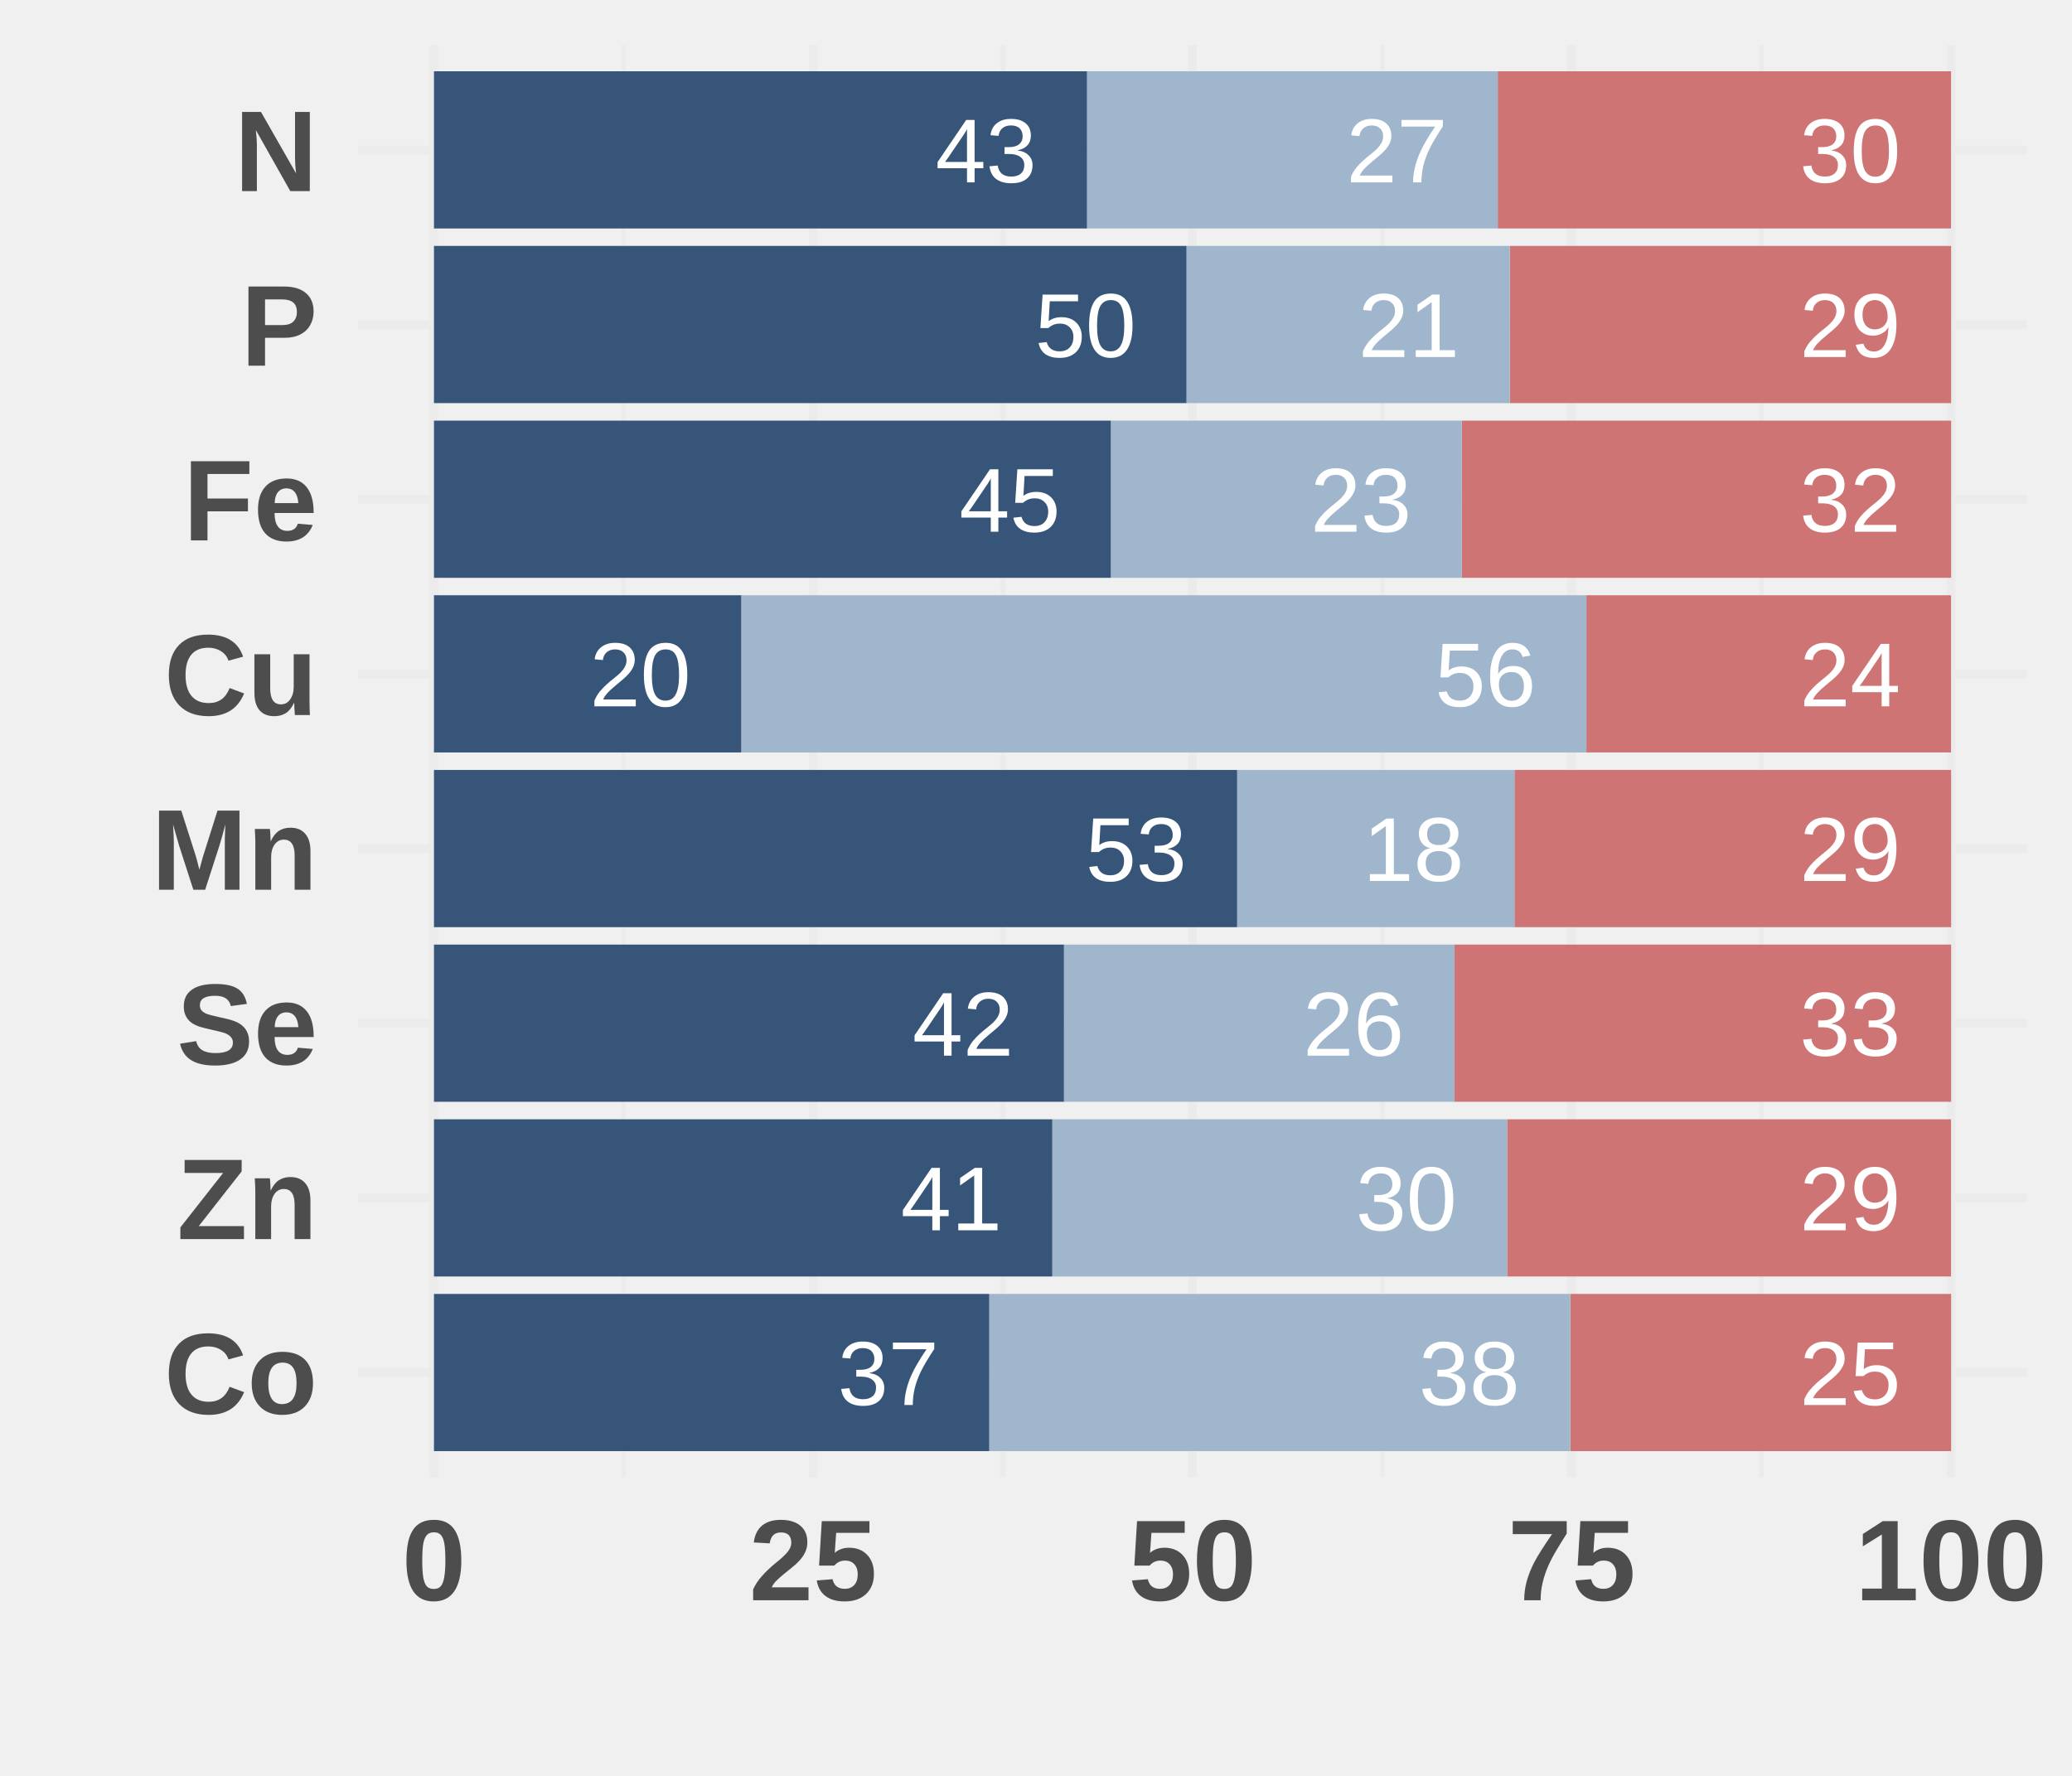
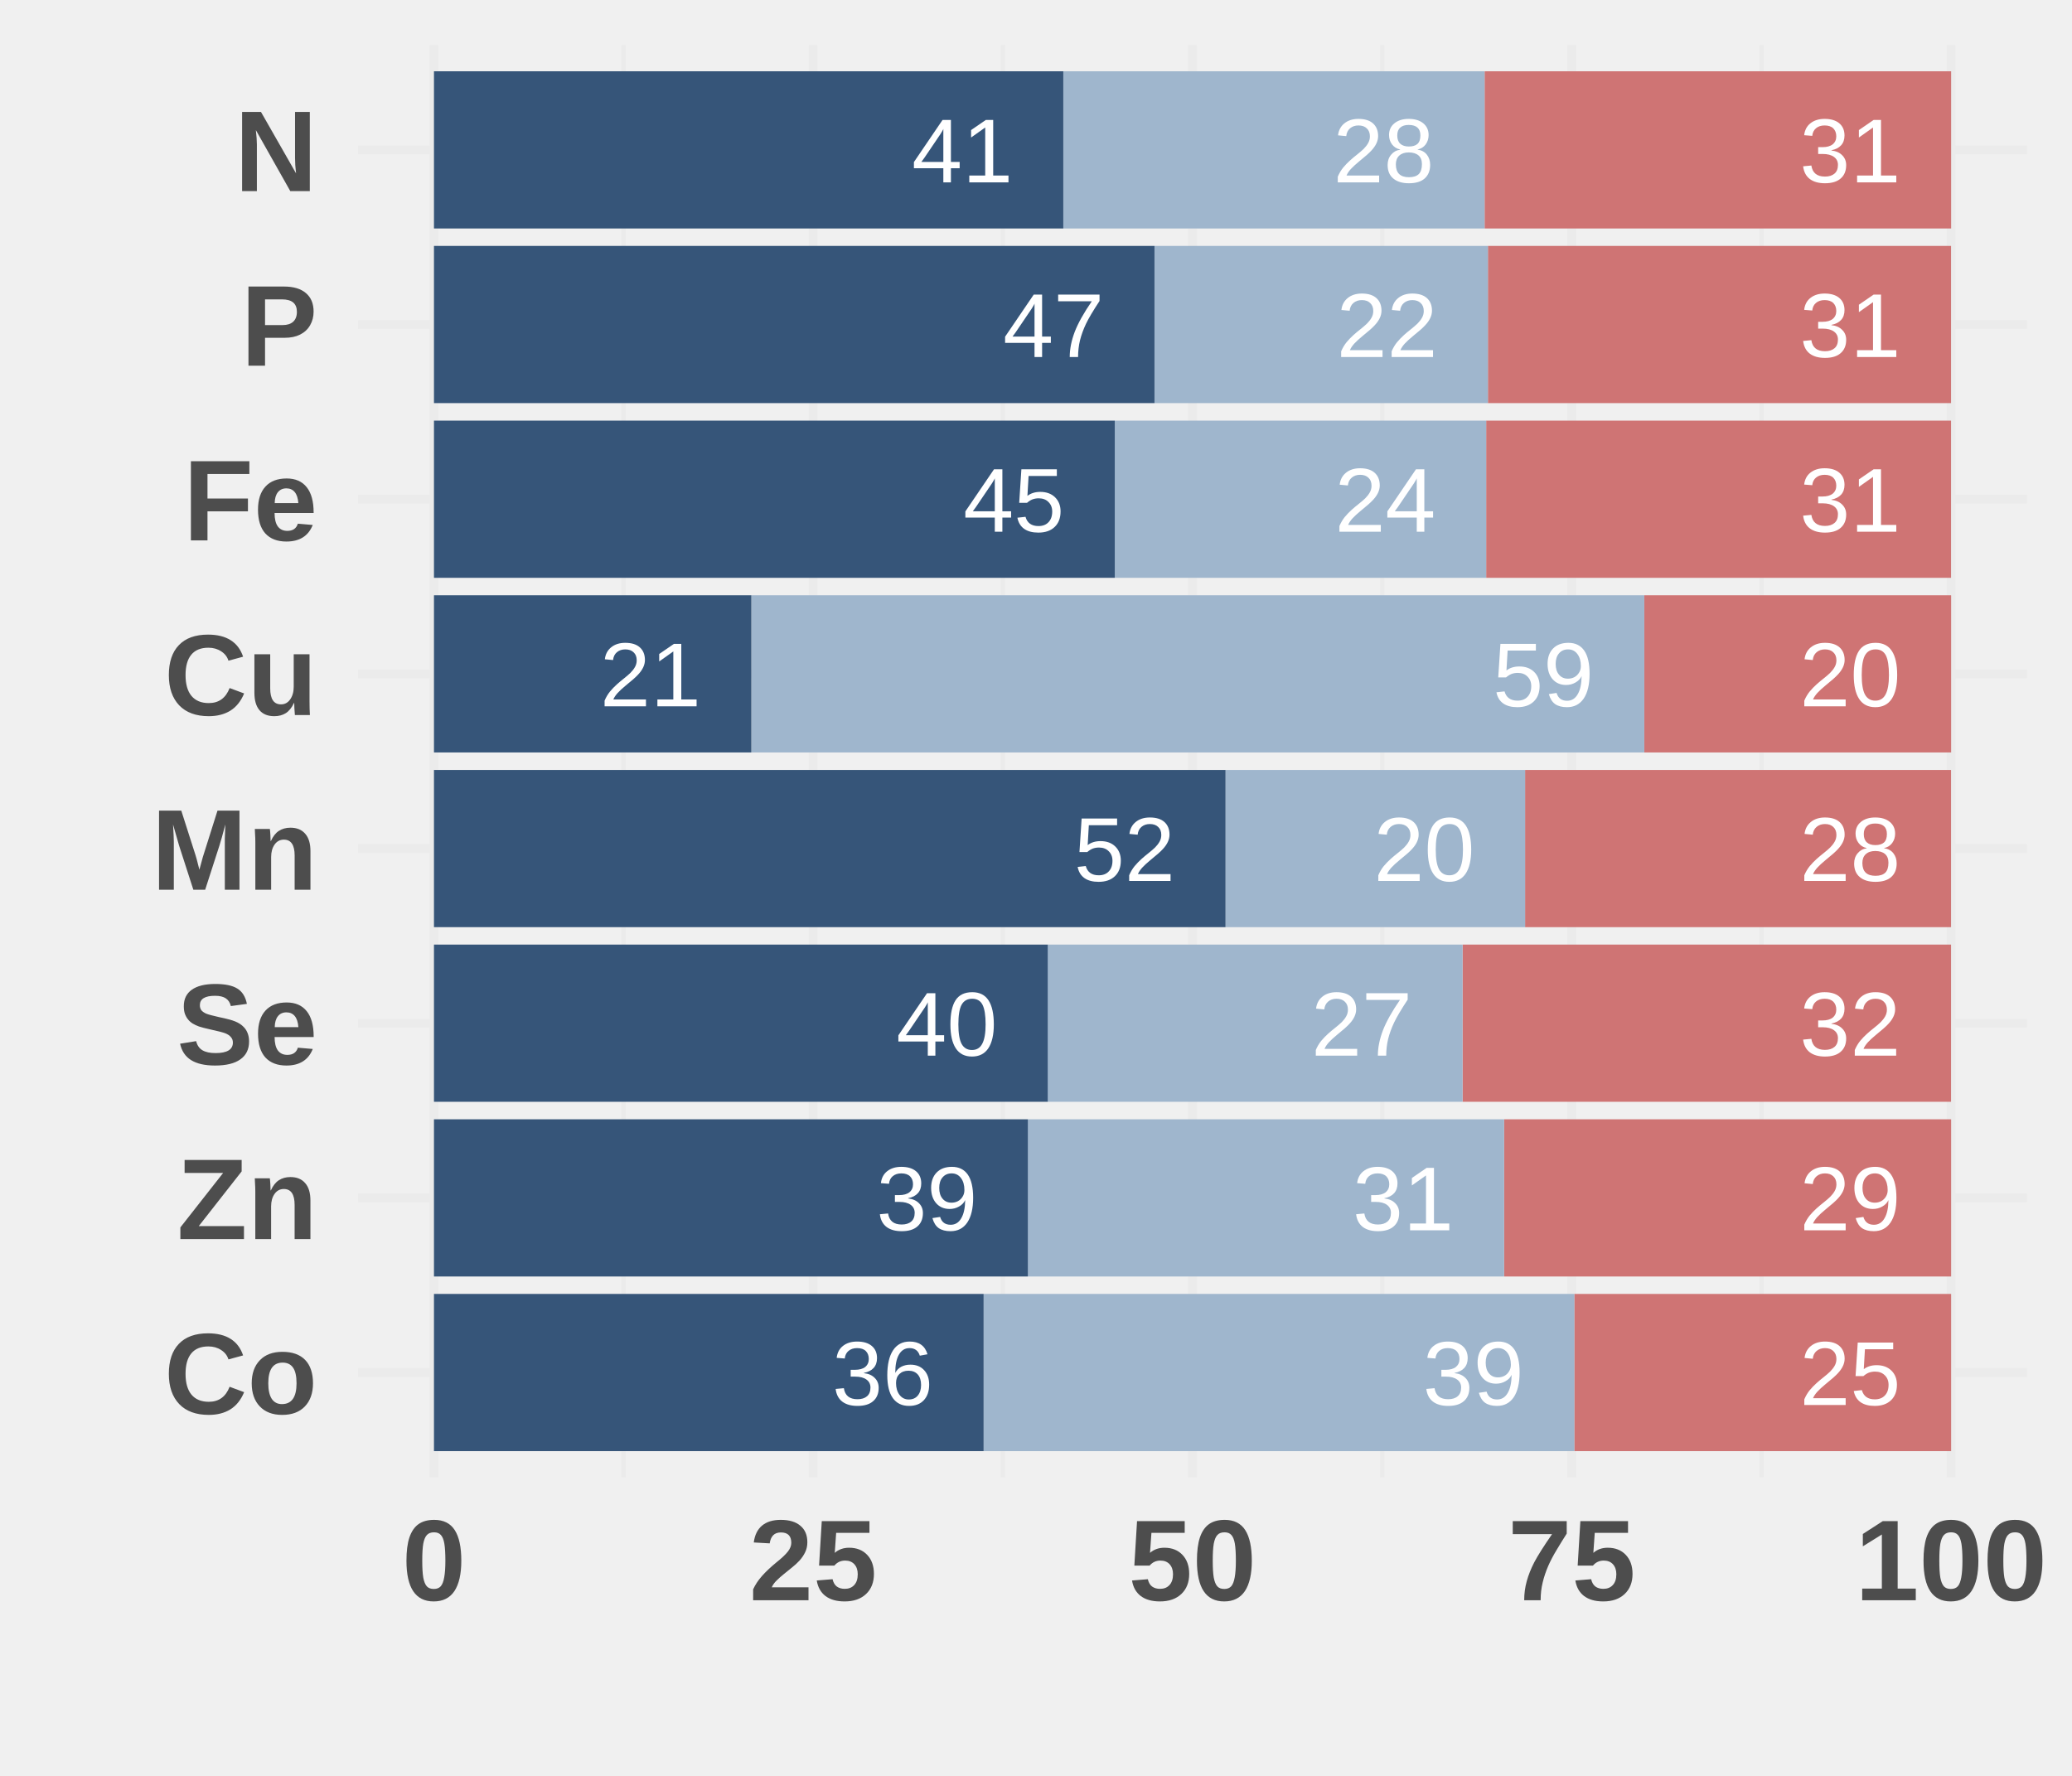
<svg xmlns="http://www.w3.org/2000/svg" class="svglite" width="252.00pt" height="216.00pt" viewBox="0 0 252.00 216.00">
  <defs>
    <style type="text/css">
    .svglite line, .svglite polyline, .svglite polygon, .svglite path, .svglite rect, .svglite circle {
      fill: none;
      stroke: #000000;
      stroke-linecap: round;
      stroke-linejoin: round;
      stroke-miterlimit: 10.00;
    }
    .svglite text {
      white-space: pre;
    }
  </style>
  </defs>
  <rect width="100%" height="100%" style="stroke: none; fill: none;" />
  <defs>
    <clipPath id="cpMC4wMHwyNTIuMDB8MC4wMHwyMTYuMDA=">
      <rect x="0.00" y="0.00" width="252.00" height="216.00" />
    </clipPath>
  </defs>
  <g clip-path="url(#cpMC4wMHwyNTIuMDB8MC4wMHwyMTYuMDA=)">
</g>
  <defs>
    <clipPath id="cpNDMuNTV8MjQ2LjUyfDUuNDh8MTc5LjY5">
      <rect x="43.55" y="5.48" width="202.97" height="174.21" />
    </clipPath>
  </defs>
  <g clip-path="url(#cpNDMuNTV8MjQ2LjUyfDUuNDh8MTc5LjY5)">
    <polyline points="75.84,179.69 75.84,5.48 " style="stroke-width: 0.53; stroke: #EBEBEB; stroke-linecap: butt;" />
    <polyline points="121.97,179.69 121.97,5.48 " style="stroke-width: 0.53; stroke: #EBEBEB; stroke-linecap: butt;" />
    <polyline points="168.10,179.69 168.10,5.48 " style="stroke-width: 0.53; stroke: #EBEBEB; stroke-linecap: butt;" />
    <polyline points="214.23,179.69 214.23,5.48 " style="stroke-width: 0.53; stroke: #EBEBEB; stroke-linecap: butt;" />
    <polyline points="43.55,166.94 246.52,166.94 " style="stroke-width: 1.07; stroke: #EBEBEB; stroke-linecap: butt;" />
    <polyline points="43.55,145.70 246.52,145.70 " style="stroke-width: 1.07; stroke: #EBEBEB; stroke-linecap: butt;" />
    <polyline points="43.55,124.45 246.52,124.45 " style="stroke-width: 1.07; stroke: #EBEBEB; stroke-linecap: butt;" />
    <polyline points="43.55,103.21 246.52,103.21 " style="stroke-width: 1.07; stroke: #EBEBEB; stroke-linecap: butt;" />
    <polyline points="43.55,81.96 246.52,81.96 " style="stroke-width: 1.07; stroke: #EBEBEB; stroke-linecap: butt;" />
    <polyline points="43.55,60.72 246.52,60.72 " style="stroke-width: 1.07; stroke: #EBEBEB; stroke-linecap: butt;" />
    <polyline points="43.55,39.47 246.52,39.47 " style="stroke-width: 1.07; stroke: #EBEBEB; stroke-linecap: butt;" />
    <polyline points="43.55,18.23 246.52,18.23 " style="stroke-width: 1.07; stroke: #EBEBEB; stroke-linecap: butt;" />
    <polyline points="52.78,179.69 52.78,5.48 " style="stroke-width: 1.07; stroke: #EBEBEB; stroke-linecap: butt;" />
    <polyline points="98.90,179.69 98.90,5.48 " style="stroke-width: 1.07; stroke: #EBEBEB; stroke-linecap: butt;" />
    <polyline points="145.03,179.69 145.03,5.48 " style="stroke-width: 1.07; stroke: #EBEBEB; stroke-linecap: butt;" />
    <polyline points="191.16,179.69 191.16,5.48 " style="stroke-width: 1.07; stroke: #EBEBEB; stroke-linecap: butt;" />
    <polyline points="237.29,179.69 237.29,5.48 " style="stroke-width: 1.07; stroke: #EBEBEB; stroke-linecap: butt;" />
-     <rect x="182.16" y="8.67" width="55.13" height="19.12" style="stroke-width: 1.07; stroke: none; stroke-linecap: square; stroke-linejoin: miter; fill: #CF7474;" />
-     <rect x="183.62" y="29.91" width="53.68" height="19.12" style="stroke-width: 1.07; stroke: none; stroke-linecap: square; stroke-linejoin: miter; fill: #CF7474;" />
-     <rect x="177.80" y="51.16" width="59.50" height="19.12" style="stroke-width: 1.07; stroke: none; stroke-linecap: square; stroke-linejoin: miter; fill: #CF7474;" />
-     <rect x="192.94" y="72.40" width="44.35" height="19.12" style="stroke-width: 1.07; stroke: none; stroke-linecap: square; stroke-linejoin: miter; fill: #CF7474;" />
-     <rect x="184.19" y="93.65" width="53.11" height="19.12" style="stroke-width: 1.07; stroke: none; stroke-linecap: square; stroke-linejoin: miter; fill: #CF7474;" />
-     <rect x="176.90" y="114.89" width="60.40" height="19.12" style="stroke-width: 1.07; stroke: none; stroke-linecap: square; stroke-linejoin: miter; fill: #CF7474;" />
-     <rect x="183.30" y="136.14" width="53.99" height="19.12" style="stroke-width: 1.07; stroke: none; stroke-linecap: square; stroke-linejoin: miter; fill: #CF7474;" />
-     <rect x="190.98" y="157.38" width="46.32" height="19.12" style="stroke-width: 1.07; stroke: none; stroke-linecap: square; stroke-linejoin: miter; fill: #CF7474;" />
-     <rect x="132.19" y="8.67" width="49.97" height="19.12" style="stroke-width: 1.07; stroke: none; stroke-linecap: square; stroke-linejoin: miter; fill: #9FB6CD;" />
-     <rect x="144.29" y="29.91" width="39.32" height="19.12" style="stroke-width: 1.07; stroke: none; stroke-linecap: square; stroke-linejoin: miter; fill: #9FB6CD;" />
-     <rect x="135.08" y="51.16" width="42.71" height="19.12" style="stroke-width: 1.07; stroke: none; stroke-linecap: square; stroke-linejoin: miter; fill: #9FB6CD;" />
-     <rect x="90.14" y="72.40" width="102.80" height="19.12" style="stroke-width: 1.07; stroke: none; stroke-linecap: square; stroke-linejoin: miter; fill: #9FB6CD;" />
-     <rect x="150.45" y="93.65" width="33.74" height="19.12" style="stroke-width: 1.07; stroke: none; stroke-linecap: square; stroke-linejoin: miter; fill: #9FB6CD;" />
-     <rect x="129.40" y="114.89" width="47.50" height="19.12" style="stroke-width: 1.07; stroke: none; stroke-linecap: square; stroke-linejoin: miter; fill: #9FB6CD;" />
-     <rect x="127.97" y="136.14" width="55.33" height="19.12" style="stroke-width: 1.07; stroke: none; stroke-linecap: square; stroke-linejoin: miter; fill: #9FB6CD;" />
-     <rect x="120.30" y="157.38" width="70.67" height="19.12" style="stroke-width: 1.07; stroke: none; stroke-linecap: square; stroke-linejoin: miter; fill: #9FB6CD;" />
-     <rect x="52.78" y="8.67" width="79.42" height="19.12" style="stroke-width: 1.07; stroke: none; stroke-linecap: square; stroke-linejoin: miter; fill: #365579;" />
-     <rect x="52.78" y="29.91" width="91.52" height="19.12" style="stroke-width: 1.07; stroke: none; stroke-linecap: square; stroke-linejoin: miter; fill: #365579;" />
-     <rect x="52.78" y="51.16" width="82.31" height="19.12" style="stroke-width: 1.07; stroke: none; stroke-linecap: square; stroke-linejoin: miter; fill: #365579;" />
-     <rect x="52.78" y="72.40" width="37.37" height="19.12" style="stroke-width: 1.07; stroke: none; stroke-linecap: square; stroke-linejoin: miter; fill: #365579;" />
-     <rect x="52.78" y="93.65" width="97.68" height="19.12" style="stroke-width: 1.07; stroke: none; stroke-linecap: square; stroke-linejoin: miter; fill: #365579;" />
-     <rect x="52.78" y="114.89" width="76.62" height="19.12" style="stroke-width: 1.07; stroke: none; stroke-linecap: square; stroke-linejoin: miter; fill: #365579;" />
-     <rect x="52.78" y="136.14" width="75.20" height="19.12" style="stroke-width: 1.07; stroke: none; stroke-linecap: square; stroke-linejoin: miter; fill: #365579;" />
-     <rect x="52.78" y="157.38" width="67.53" height="19.12" style="stroke-width: 1.07; stroke: none; stroke-linecap: square; stroke-linejoin: miter; fill: #365579;" />
-     <text x="231.16" y="22.18" text-anchor="end" style="font-size: 11.04px;fill: #FFFFFF; font-family: &quot;Arial&quot;;" textLength="12.27px" lengthAdjust="spacingAndGlyphs">30</text>
-     <text x="231.16" y="43.42" text-anchor="end" style="font-size: 11.04px;fill: #FFFFFF; font-family: &quot;Arial&quot;;" textLength="12.27px" lengthAdjust="spacingAndGlyphs">29</text>
-     <text x="231.16" y="64.67" text-anchor="end" style="font-size: 11.04px;fill: #FFFFFF; font-family: &quot;Arial&quot;;" textLength="12.27px" lengthAdjust="spacingAndGlyphs">32</text>
-     <text x="231.16" y="85.91" text-anchor="end" style="font-size: 11.04px;fill: #FFFFFF; font-family: &quot;Arial&quot;;" textLength="12.27px" lengthAdjust="spacingAndGlyphs">24</text>
-     <text x="231.16" y="107.15" text-anchor="end" style="font-size: 11.04px;fill: #FFFFFF; font-family: &quot;Arial&quot;;" textLength="12.27px" lengthAdjust="spacingAndGlyphs">29</text>
-     <text x="231.16" y="128.40" text-anchor="end" style="font-size: 11.04px;fill: #FFFFFF; font-family: &quot;Arial&quot;;" textLength="12.27px" lengthAdjust="spacingAndGlyphs">33</text>
+     <rect x="180.56" y="8.67" width="56.74" height="19.12" style="stroke-width: 1.07; stroke: none; stroke-linecap: square; stroke-linejoin: miter; fill: #CF7474;" />
+     <rect x="180.96" y="29.91" width="56.33" height="19.12" style="stroke-width: 1.07; stroke: none; stroke-linecap: square; stroke-linejoin: miter; fill: #CF7474;" />
+     <rect x="180.75" y="51.16" width="56.54" height="19.12" style="stroke-width: 1.07; stroke: none; stroke-linecap: square; stroke-linejoin: miter; fill: #CF7474;" />
+     <rect x="199.98" y="72.40" width="37.32" height="19.12" style="stroke-width: 1.07; stroke: none; stroke-linecap: square; stroke-linejoin: miter; fill: #CF7474;" />
+     <rect x="185.48" y="93.65" width="51.81" height="19.12" style="stroke-width: 1.07; stroke: none; stroke-linecap: square; stroke-linejoin: miter; fill: #CF7474;" />
+     <rect x="177.88" y="114.89" width="59.41" height="19.12" style="stroke-width: 1.07; stroke: none; stroke-linecap: square; stroke-linejoin: miter; fill: #CF7474;" />
+     <rect x="182.93" y="136.14" width="54.37" height="19.12" style="stroke-width: 1.07; stroke: none; stroke-linecap: square; stroke-linejoin: miter; fill: #CF7474;" />
+     <rect x="191.47" y="157.38" width="45.83" height="19.12" style="stroke-width: 1.07; stroke: none; stroke-linecap: square; stroke-linejoin: miter; fill: #CF7474;" />
+     <rect x="129.31" y="8.67" width="51.24" height="19.12" style="stroke-width: 1.07; stroke: none; stroke-linecap: square; stroke-linejoin: miter; fill: #9FB6CD;" />
+     <rect x="140.40" y="29.91" width="40.56" height="19.12" style="stroke-width: 1.07; stroke: none; stroke-linecap: square; stroke-linejoin: miter; fill: #9FB6CD;" />
+     <rect x="135.57" y="51.16" width="45.18" height="19.12" style="stroke-width: 1.07; stroke: none; stroke-linecap: square; stroke-linejoin: miter; fill: #9FB6CD;" />
+     <rect x="91.38" y="72.40" width="108.60" height="19.12" style="stroke-width: 1.07; stroke: none; stroke-linecap: square; stroke-linejoin: miter; fill: #9FB6CD;" />
+     <rect x="149.05" y="93.65" width="36.44" height="19.12" style="stroke-width: 1.07; stroke: none; stroke-linecap: square; stroke-linejoin: miter; fill: #9FB6CD;" />
+     <rect x="127.42" y="114.89" width="50.46" height="19.12" style="stroke-width: 1.07; stroke: none; stroke-linecap: square; stroke-linejoin: miter; fill: #9FB6CD;" />
+     <rect x="125.00" y="136.14" width="57.93" height="19.12" style="stroke-width: 1.07; stroke: none; stroke-linecap: square; stroke-linejoin: miter; fill: #9FB6CD;" />
+     <rect x="119.63" y="157.38" width="71.84" height="19.12" style="stroke-width: 1.07; stroke: none; stroke-linecap: square; stroke-linejoin: miter; fill: #9FB6CD;" />
+     <rect x="52.78" y="8.67" width="76.54" height="19.12" style="stroke-width: 1.07; stroke: none; stroke-linecap: square; stroke-linejoin: miter; fill: #365579;" />
+     <rect x="52.78" y="29.91" width="87.63" height="19.12" style="stroke-width: 1.07; stroke: none; stroke-linecap: square; stroke-linejoin: miter; fill: #365579;" />
+     <rect x="52.78" y="51.16" width="82.80" height="19.12" style="stroke-width: 1.07; stroke: none; stroke-linecap: square; stroke-linejoin: miter; fill: #365579;" />
+     <rect x="52.78" y="72.40" width="38.60" height="19.12" style="stroke-width: 1.07; stroke: none; stroke-linecap: square; stroke-linejoin: miter; fill: #365579;" />
+     <rect x="52.78" y="93.65" width="96.27" height="19.12" style="stroke-width: 1.07; stroke: none; stroke-linecap: square; stroke-linejoin: miter; fill: #365579;" />
+     <rect x="52.78" y="114.89" width="74.65" height="19.12" style="stroke-width: 1.07; stroke: none; stroke-linecap: square; stroke-linejoin: miter; fill: #365579;" />
+     <rect x="52.78" y="136.14" width="72.23" height="19.12" style="stroke-width: 1.07; stroke: none; stroke-linecap: square; stroke-linejoin: miter; fill: #365579;" />
+     <rect x="52.78" y="157.38" width="66.85" height="19.12" style="stroke-width: 1.07; stroke: none; stroke-linecap: square; stroke-linejoin: miter; fill: #365579;" />
+     <text x="231.16" y="22.18" text-anchor="end" style="font-size: 11.04px;fill: #FFFFFF; font-family: &quot;Arial&quot;;" textLength="12.27px" lengthAdjust="spacingAndGlyphs">31</text>
+     <text x="231.16" y="43.42" text-anchor="end" style="font-size: 11.04px;fill: #FFFFFF; font-family: &quot;Arial&quot;;" textLength="12.27px" lengthAdjust="spacingAndGlyphs">31</text>
+     <text x="231.16" y="64.67" text-anchor="end" style="font-size: 11.04px;fill: #FFFFFF; font-family: &quot;Arial&quot;;" textLength="12.27px" lengthAdjust="spacingAndGlyphs">31</text>
+     <text x="231.16" y="85.91" text-anchor="end" style="font-size: 11.04px;fill: #FFFFFF; font-family: &quot;Arial&quot;;" textLength="12.27px" lengthAdjust="spacingAndGlyphs">20</text>
+     <text x="231.16" y="107.15" text-anchor="end" style="font-size: 11.04px;fill: #FFFFFF; font-family: &quot;Arial&quot;;" textLength="12.27px" lengthAdjust="spacingAndGlyphs">28</text>
+     <text x="231.16" y="128.40" text-anchor="end" style="font-size: 11.04px;fill: #FFFFFF; font-family: &quot;Arial&quot;;" textLength="12.27px" lengthAdjust="spacingAndGlyphs">32</text>
    <text x="231.16" y="149.64" text-anchor="end" style="font-size: 11.04px;fill: #FFFFFF; font-family: &quot;Arial&quot;;" textLength="12.27px" lengthAdjust="spacingAndGlyphs">29</text>
    <text x="231.16" y="170.89" text-anchor="end" style="font-size: 11.04px;fill: #FFFFFF; font-family: &quot;Arial&quot;;" textLength="12.27px" lengthAdjust="spacingAndGlyphs">25</text>
-     <text x="176.03" y="22.18" text-anchor="end" style="font-size: 11.04px;fill: #FFFFFF; font-family: &quot;Arial&quot;;" textLength="12.27px" lengthAdjust="spacingAndGlyphs">27</text>
-     <text x="177.48" y="43.42" text-anchor="end" style="font-size: 11.04px;fill: #FFFFFF; font-family: &quot;Arial&quot;;" textLength="12.27px" lengthAdjust="spacingAndGlyphs">21</text>
-     <text x="171.66" y="64.67" text-anchor="end" style="font-size: 11.04px;fill: #FFFFFF; font-family: &quot;Arial&quot;;" textLength="12.27px" lengthAdjust="spacingAndGlyphs">23</text>
-     <text x="186.81" y="85.91" text-anchor="end" style="font-size: 11.04px;fill: #FFFFFF; font-family: &quot;Arial&quot;;" textLength="12.27px" lengthAdjust="spacingAndGlyphs">56</text>
-     <text x="178.05" y="107.15" text-anchor="end" style="font-size: 11.04px;fill: #FFFFFF; font-family: &quot;Arial&quot;;" textLength="12.27px" lengthAdjust="spacingAndGlyphs">18</text>
-     <text x="170.76" y="128.40" text-anchor="end" style="font-size: 11.04px;fill: #FFFFFF; font-family: &quot;Arial&quot;;" textLength="12.27px" lengthAdjust="spacingAndGlyphs">26</text>
-     <text x="177.17" y="149.64" text-anchor="end" style="font-size: 11.04px;fill: #FFFFFF; font-family: &quot;Arial&quot;;" textLength="12.27px" lengthAdjust="spacingAndGlyphs">30</text>
-     <text x="184.84" y="170.89" text-anchor="end" style="font-size: 11.04px;fill: #FFFFFF; font-family: &quot;Arial&quot;;" textLength="12.27px" lengthAdjust="spacingAndGlyphs">38</text>
-     <text x="126.06" y="22.18" text-anchor="end" style="font-size: 11.04px;fill: #FFFFFF; font-family: &quot;Arial&quot;;" textLength="12.27px" lengthAdjust="spacingAndGlyphs">43</text>
-     <text x="138.16" y="43.42" text-anchor="end" style="font-size: 11.04px;fill: #FFFFFF; font-family: &quot;Arial&quot;;" textLength="12.27px" lengthAdjust="spacingAndGlyphs">50</text>
-     <text x="128.95" y="64.67" text-anchor="end" style="font-size: 11.04px;fill: #FFFFFF; font-family: &quot;Arial&quot;;" textLength="12.27px" lengthAdjust="spacingAndGlyphs">45</text>
-     <text x="84.01" y="85.91" text-anchor="end" style="font-size: 11.04px;fill: #FFFFFF; font-family: &quot;Arial&quot;;" textLength="12.27px" lengthAdjust="spacingAndGlyphs">20</text>
-     <text x="144.32" y="107.15" text-anchor="end" style="font-size: 11.04px;fill: #FFFFFF; font-family: &quot;Arial&quot;;" textLength="12.27px" lengthAdjust="spacingAndGlyphs">53</text>
-     <text x="123.26" y="128.40" text-anchor="end" style="font-size: 11.04px;fill: #FFFFFF; font-family: &quot;Arial&quot;;" textLength="12.27px" lengthAdjust="spacingAndGlyphs">42</text>
-     <text x="121.84" y="149.64" text-anchor="end" style="font-size: 11.04px;fill: #FFFFFF; font-family: &quot;Arial&quot;;" textLength="12.27px" lengthAdjust="spacingAndGlyphs">41</text>
-     <text x="114.17" y="170.89" text-anchor="end" style="font-size: 11.04px;fill: #FFFFFF; font-family: &quot;Arial&quot;;" textLength="12.27px" lengthAdjust="spacingAndGlyphs">37</text>
+     <text x="174.42" y="22.18" text-anchor="end" style="font-size: 11.04px;fill: #FFFFFF; font-family: &quot;Arial&quot;;" textLength="12.27px" lengthAdjust="spacingAndGlyphs">28</text>
+     <text x="174.83" y="43.42" text-anchor="end" style="font-size: 11.04px;fill: #FFFFFF; font-family: &quot;Arial&quot;;" textLength="12.27px" lengthAdjust="spacingAndGlyphs">22</text>
+     <text x="174.62" y="64.67" text-anchor="end" style="font-size: 11.04px;fill: #FFFFFF; font-family: &quot;Arial&quot;;" textLength="12.27px" lengthAdjust="spacingAndGlyphs">24</text>
+     <text x="193.84" y="85.91" text-anchor="end" style="font-size: 11.04px;fill: #FFFFFF; font-family: &quot;Arial&quot;;" textLength="12.27px" lengthAdjust="spacingAndGlyphs">59</text>
+     <text x="179.35" y="107.15" text-anchor="end" style="font-size: 11.04px;fill: #FFFFFF; font-family: &quot;Arial&quot;;" textLength="12.27px" lengthAdjust="spacingAndGlyphs">20</text>
+     <text x="171.75" y="128.40" text-anchor="end" style="font-size: 11.04px;fill: #FFFFFF; font-family: &quot;Arial&quot;;" textLength="12.27px" lengthAdjust="spacingAndGlyphs">27</text>
+     <text x="176.79" y="149.64" text-anchor="end" style="font-size: 11.04px;fill: #FFFFFF; font-family: &quot;Arial&quot;;" textLength="12.27px" lengthAdjust="spacingAndGlyphs">31</text>
+     <text x="185.33" y="170.89" text-anchor="end" style="font-size: 11.04px;fill: #FFFFFF; font-family: &quot;Arial&quot;;" textLength="12.27px" lengthAdjust="spacingAndGlyphs">39</text>
+     <text x="123.18" y="22.18" text-anchor="end" style="font-size: 11.04px;fill: #FFFFFF; font-family: &quot;Arial&quot;;" textLength="12.27px" lengthAdjust="spacingAndGlyphs">41</text>
+     <text x="134.27" y="43.42" text-anchor="end" style="font-size: 11.04px;fill: #FFFFFF; font-family: &quot;Arial&quot;;" textLength="12.27px" lengthAdjust="spacingAndGlyphs">47</text>
+     <text x="129.44" y="64.67" text-anchor="end" style="font-size: 11.04px;fill: #FFFFFF; font-family: &quot;Arial&quot;;" textLength="12.27px" lengthAdjust="spacingAndGlyphs">45</text>
+     <text x="85.25" y="85.91" text-anchor="end" style="font-size: 11.04px;fill: #FFFFFF; font-family: &quot;Arial&quot;;" textLength="12.27px" lengthAdjust="spacingAndGlyphs">21</text>
+     <text x="142.91" y="107.15" text-anchor="end" style="font-size: 11.04px;fill: #FFFFFF; font-family: &quot;Arial&quot;;" textLength="12.27px" lengthAdjust="spacingAndGlyphs">52</text>
+     <text x="121.29" y="128.40" text-anchor="end" style="font-size: 11.04px;fill: #FFFFFF; font-family: &quot;Arial&quot;;" textLength="12.27px" lengthAdjust="spacingAndGlyphs">40</text>
+     <text x="118.87" y="149.64" text-anchor="end" style="font-size: 11.04px;fill: #FFFFFF; font-family: &quot;Arial&quot;;" textLength="12.27px" lengthAdjust="spacingAndGlyphs">39</text>
+     <text x="113.49" y="170.89" text-anchor="end" style="font-size: 11.04px;fill: #FFFFFF; font-family: &quot;Arial&quot;;" textLength="12.27px" lengthAdjust="spacingAndGlyphs">36</text>
  </g>
  <g clip-path="url(#cpMC4wMHwyNTIuMDB8MC4wMHwyMTYuMDA=)">
    <text x="38.62" y="171.95" text-anchor="end" style="font-size: 14.00px; font-weight: bold;fill: #4D4D4D; font-family: &quot;Arial&quot;;" textLength="18.66px" lengthAdjust="spacingAndGlyphs">Co</text>
    <text x="38.62" y="150.71" text-anchor="end" style="font-size: 14.00px; font-weight: bold;fill: #4D4D4D; font-family: &quot;Arial&quot;;" textLength="17.09px" lengthAdjust="spacingAndGlyphs">Zn</text>
    <text x="38.62" y="129.46" text-anchor="end" style="font-size: 14.00px; font-weight: bold;fill: #4D4D4D; font-family: &quot;Arial&quot;;" textLength="17.12px" lengthAdjust="spacingAndGlyphs">Se</text>
    <text x="38.62" y="108.22" text-anchor="end" style="font-size: 14.00px; font-weight: bold;fill: #4D4D4D; font-family: &quot;Arial&quot;;" textLength="20.20px" lengthAdjust="spacingAndGlyphs">Mn</text>
    <text x="38.62" y="86.97" text-anchor="end" style="font-size: 14.00px; font-weight: bold;fill: #4D4D4D; font-family: &quot;Arial&quot;;" textLength="18.66px" lengthAdjust="spacingAndGlyphs">Cu</text>
    <text x="38.62" y="65.73" text-anchor="end" style="font-size: 14.00px; font-weight: bold;fill: #4D4D4D; font-family: &quot;Arial&quot;;" textLength="16.33px" lengthAdjust="spacingAndGlyphs">Fe</text>
    <text x="38.62" y="44.48" text-anchor="end" style="font-size: 14.00px; font-weight: bold;fill: #4D4D4D; font-family: &quot;Arial&quot;;" textLength="9.34px" lengthAdjust="spacingAndGlyphs">P</text>
    <text x="38.62" y="23.24" text-anchor="end" style="font-size: 14.00px; font-weight: bold;fill: #4D4D4D; font-family: &quot;Arial&quot;;" textLength="10.11px" lengthAdjust="spacingAndGlyphs">N</text>
    <text x="52.78" y="194.64" text-anchor="middle" style="font-size: 14.00px; font-weight: bold;fill: #4D4D4D; font-family: &quot;Arial&quot;;" textLength="7.78px" lengthAdjust="spacingAndGlyphs">0</text>
    <text x="98.90" y="194.64" text-anchor="middle" style="font-size: 14.00px; font-weight: bold;fill: #4D4D4D; font-family: &quot;Arial&quot;;" textLength="15.57px" lengthAdjust="spacingAndGlyphs">25</text>
    <text x="145.03" y="194.64" text-anchor="middle" style="font-size: 14.00px; font-weight: bold;fill: #4D4D4D; font-family: &quot;Arial&quot;;" textLength="15.57px" lengthAdjust="spacingAndGlyphs">50</text>
    <text x="191.16" y="194.64" text-anchor="middle" style="font-size: 14.00px; font-weight: bold;fill: #4D4D4D; font-family: &quot;Arial&quot;;" textLength="15.57px" lengthAdjust="spacingAndGlyphs">75</text>
    <text x="237.29" y="194.64" text-anchor="middle" style="font-size: 14.00px; font-weight: bold;fill: #4D4D4D; font-family: &quot;Arial&quot;;" textLength="23.35px" lengthAdjust="spacingAndGlyphs">100</text>
  </g>
</svg>
